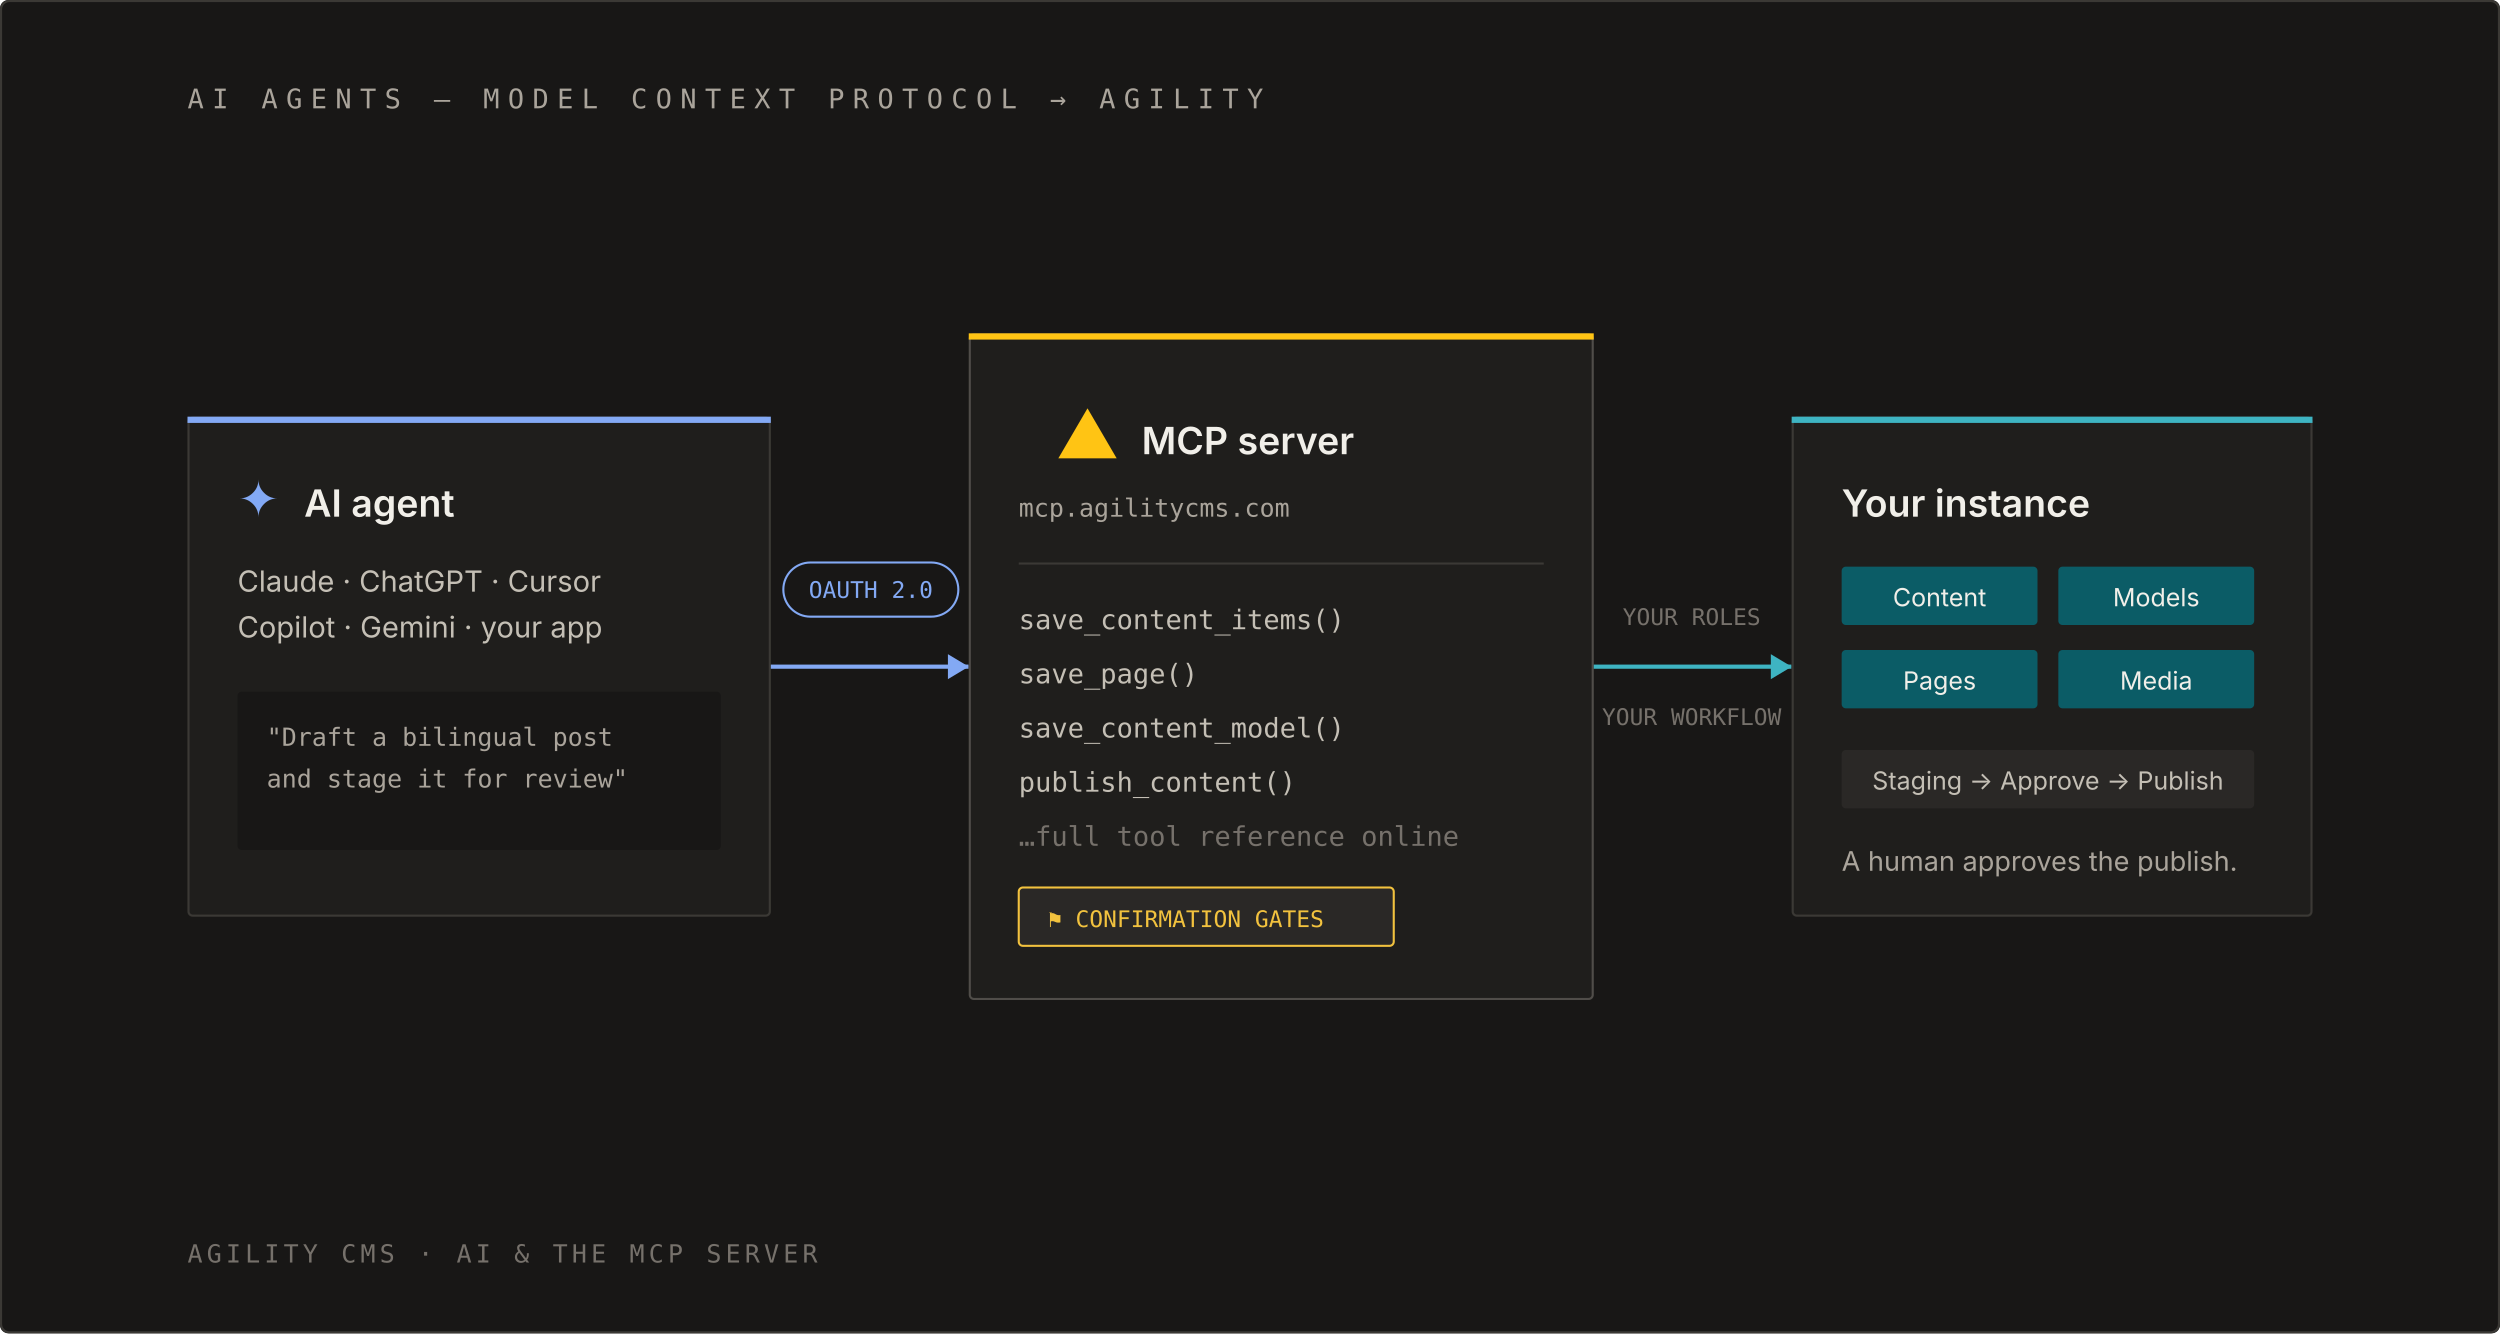
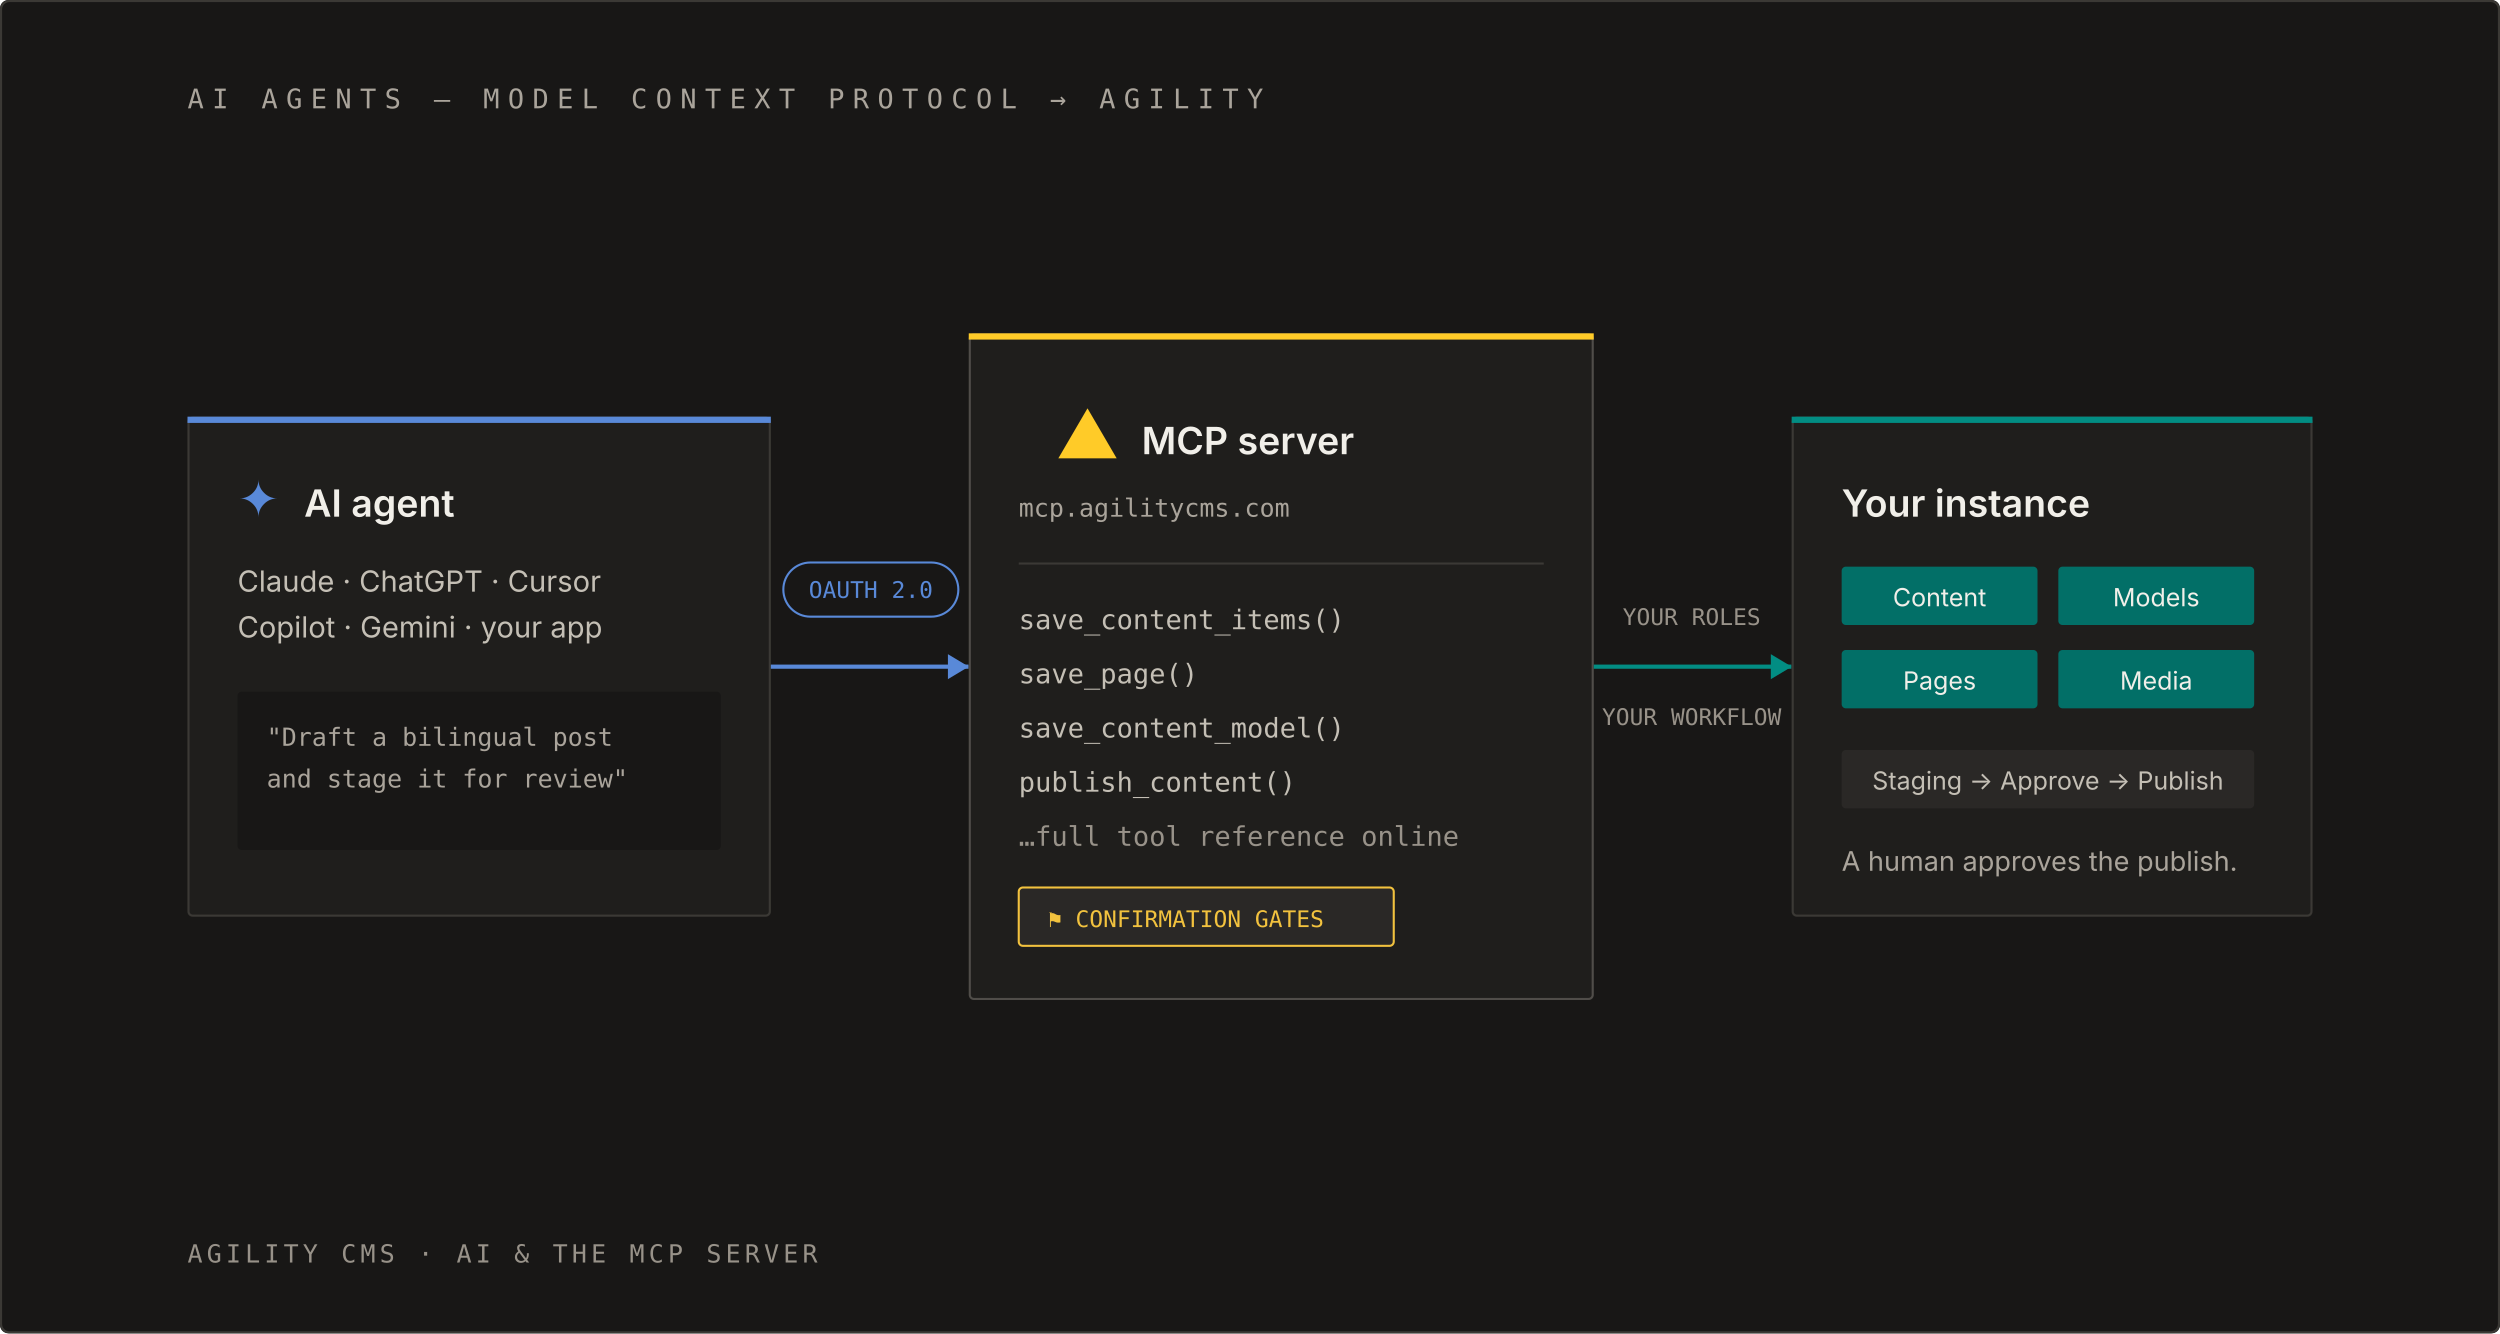
<svg xmlns="http://www.w3.org/2000/svg" width="1200" height="640" viewBox="0 0 1200 640" fill="none" font-family="system-ui, -apple-system, sans-serif">
  <rect width="1200" height="640" rx="4" fill="#181716" />
  <rect x="0.5" y="0.5" width="1199" height="639" rx="4" stroke="#3B3935" />
  <text x="90" y="52" font-family="ui-monospace, monospace" font-size="13" letter-spacing="4" fill="#AAA49B">AI AGENTS — MODEL CONTEXT PROTOCOL → AGILITY</text>
  <rect x="90" y="200" width="280" height="240" rx="2" fill="#1F1E1C" />
  <rect x="90.5" y="200.5" width="279" height="239" rx="2" stroke="#3B3935" />
-   <rect x="90" y="200" width="280" height="3" fill="#83A9F4" />
-   <text x="114" y="248" font-size="24" fill="#83A9F4">✦</text>
+   <rect x="90" y="200" width="280" height="3" fill="#5989D8" />
+   <text x="114" y="248" font-size="24" fill="#5989D8">✦</text>
  <text x="146" y="248" font-size="18" font-weight="600" fill="#F1EFE9">AI agent</text>
  <text x="114" y="284" font-size="14" fill="#C4BFB5">Claude · ChatGPT · Cursor</text>
  <text x="114" y="306" font-size="14" fill="#C4BFB5">Copilot · Gemini · your app</text>
  <rect x="114" y="332" width="232" height="76" rx="2" fill="#181716" />
  <text x="128" y="358" font-family="ui-monospace, monospace" font-size="12" fill="#AAA49B">"Draft a bilingual post</text>
  <text x="128" y="378" font-family="ui-monospace, monospace" font-size="12" fill="#AAA49B"> and stage it for review"</text>
-   <path d="M370 320 L465 320" stroke="#83A9F4" stroke-width="2" />
-   <path d="M465 320 l-10 -6 v12 z" fill="#83A9F4" />
-   <rect x="376" y="270" width="84" height="26" rx="13" stroke="#83A9F4" fill="#181716" />
-   <text x="418" y="287" text-anchor="middle" font-family="ui-monospace, monospace" font-size="11" fill="#83A9F4">OAUTH 2.0</text>
+   <path d="M370 320 L465 320" stroke="#5989D8" stroke-width="2" />
+   <path d="M465 320 l-10 -6 v12 z" fill="#5989D8" />
+   <rect x="376" y="270" width="84" height="26" rx="13" stroke="#5989D8" fill="#181716" />
+   <text x="418" y="287" text-anchor="middle" font-family="ui-monospace, monospace" font-size="11" fill="#5989D8">OAUTH 2.0</text>
  <rect x="465" y="160" width="300" height="320" rx="2" fill="#1F1E1C" />
  <rect x="465.5" y="160.5" width="299" height="319" rx="2" stroke="#504D49" />
-   <rect x="465" y="160" width="300" height="3" fill="#FFC414" />
-   <path d="M508 220 l14 -24 14 24 z" fill="#FFC414" />
+   <rect x="465" y="160" width="300" height="3" fill="#FFCB28" />
+   <path d="M508 220 l14 -24 14 24 z" fill="#FFCB28" />
  <text x="548" y="218" font-size="18" font-weight="600" fill="#F1EFE9">MCP server</text>
  <text x="489" y="248" font-family="ui-monospace, monospace" font-size="12" fill="#AAA49B">mcp.agilitycms.com</text>
  <rect x="489" y="270" width="252" height="1" fill="#3B3935" />
  <text x="489" y="302" font-family="ui-monospace, monospace" font-size="13" fill="#C4BFB5">save_content_items()</text>
  <text x="489" y="328" font-family="ui-monospace, monospace" font-size="13" fill="#C4BFB5">save_page()</text>
  <text x="489" y="354" font-family="ui-monospace, monospace" font-size="13" fill="#C4BFB5">save_content_model()</text>
  <text x="489" y="380" font-family="ui-monospace, monospace" font-size="13" fill="#C4BFB5">publish_content()</text>
-   <text x="489" y="406" font-family="ui-monospace, monospace" font-size="13" fill="#76716B">…full tool reference online</text>
+   <text x="489" y="406" font-family="ui-monospace, monospace" font-size="13" fill="#989289">…full tool reference online</text>
  <rect x="489" y="426" width="180" height="28" rx="2" fill="#2A2826" stroke="#F2C23E" />
  <text x="503" y="445" font-family="ui-monospace, monospace" font-size="11" fill="#F2C23E">⚑ CONFIRMATION GATES</text>
-   <path d="M765 320 L860 320" stroke="#3EB4C2" stroke-width="2" />
-   <path d="M860 320 l-10 -6 v12 z" fill="#3EB4C2" />
-   <text x="812" y="300" text-anchor="middle" font-family="ui-monospace, monospace" font-size="11" fill="#76716B">YOUR ROLES</text>
-   <text x="812" y="348" text-anchor="middle" font-family="ui-monospace, monospace" font-size="11" fill="#76716B">YOUR WORKFLOW</text>
+   <path d="M765 320 L860 320" stroke="#028D83" stroke-width="2" />
+   <path d="M860 320 l-10 -6 v12 z" fill="#028D83" />
+   <text x="812" y="300" text-anchor="middle" font-family="ui-monospace, monospace" font-size="11" fill="#989289">YOUR ROLES</text>
+   <text x="812" y="348" text-anchor="middle" font-family="ui-monospace, monospace" font-size="11" fill="#989289">YOUR WORKFLOW</text>
  <rect x="860" y="200" width="250" height="240" rx="2" fill="#1F1E1C" />
  <rect x="860.5" y="200.5" width="249" height="239" rx="2" stroke="#3B3935" />
-   <rect x="860" y="200" width="250" height="3" fill="#3EB4C2" />
+   <rect x="860" y="200" width="250" height="3" fill="#028D83" />
  <text x="884" y="248" font-size="18" font-weight="600" fill="#F1EFE9">Your instance</text>
-   <rect x="884" y="272" width="94" height="28" rx="2" fill="#0B5C66" />
+   <rect x="884" y="272" width="94" height="28" rx="2" fill="#026F67" />
  <text x="931" y="291" text-anchor="middle" font-size="12" fill="#F1EFE9">Content</text>
-   <rect x="988" y="272" width="94" height="28" rx="2" fill="#0B5C66" />
+   <rect x="988" y="272" width="94" height="28" rx="2" fill="#026F67" />
  <text x="1035" y="291" text-anchor="middle" font-size="12" fill="#F1EFE9">Models</text>
-   <rect x="884" y="312" width="94" height="28" rx="2" fill="#0B5C66" />
+   <rect x="884" y="312" width="94" height="28" rx="2" fill="#026F67" />
  <text x="931" y="331" text-anchor="middle" font-size="12" fill="#F1EFE9">Pages</text>
-   <rect x="988" y="312" width="94" height="28" rx="2" fill="#0B5C66" />
+   <rect x="988" y="312" width="94" height="28" rx="2" fill="#026F67" />
  <text x="1035" y="331" text-anchor="middle" font-size="12" fill="#F1EFE9">Media</text>
  <rect x="884" y="360" width="198" height="28" rx="2" fill="#2A2826" />
  <text x="983" y="379" text-anchor="middle" font-size="12" fill="#C4BFB5">Staging → Approve → Publish</text>
  <text x="884" y="418" font-size="13" fill="#AAA49B">A human approves the publish.</text>
-   <text x="90" y="606" font-family="ui-monospace, monospace" font-size="12" letter-spacing="2" fill="#76716B">AGILITY CMS · AI &amp; THE MCP SERVER</text>
+   <text x="90" y="606" font-family="ui-monospace, monospace" font-size="12" letter-spacing="2" fill="#989289">AGILITY CMS · AI &amp; THE MCP SERVER</text>
</svg>
